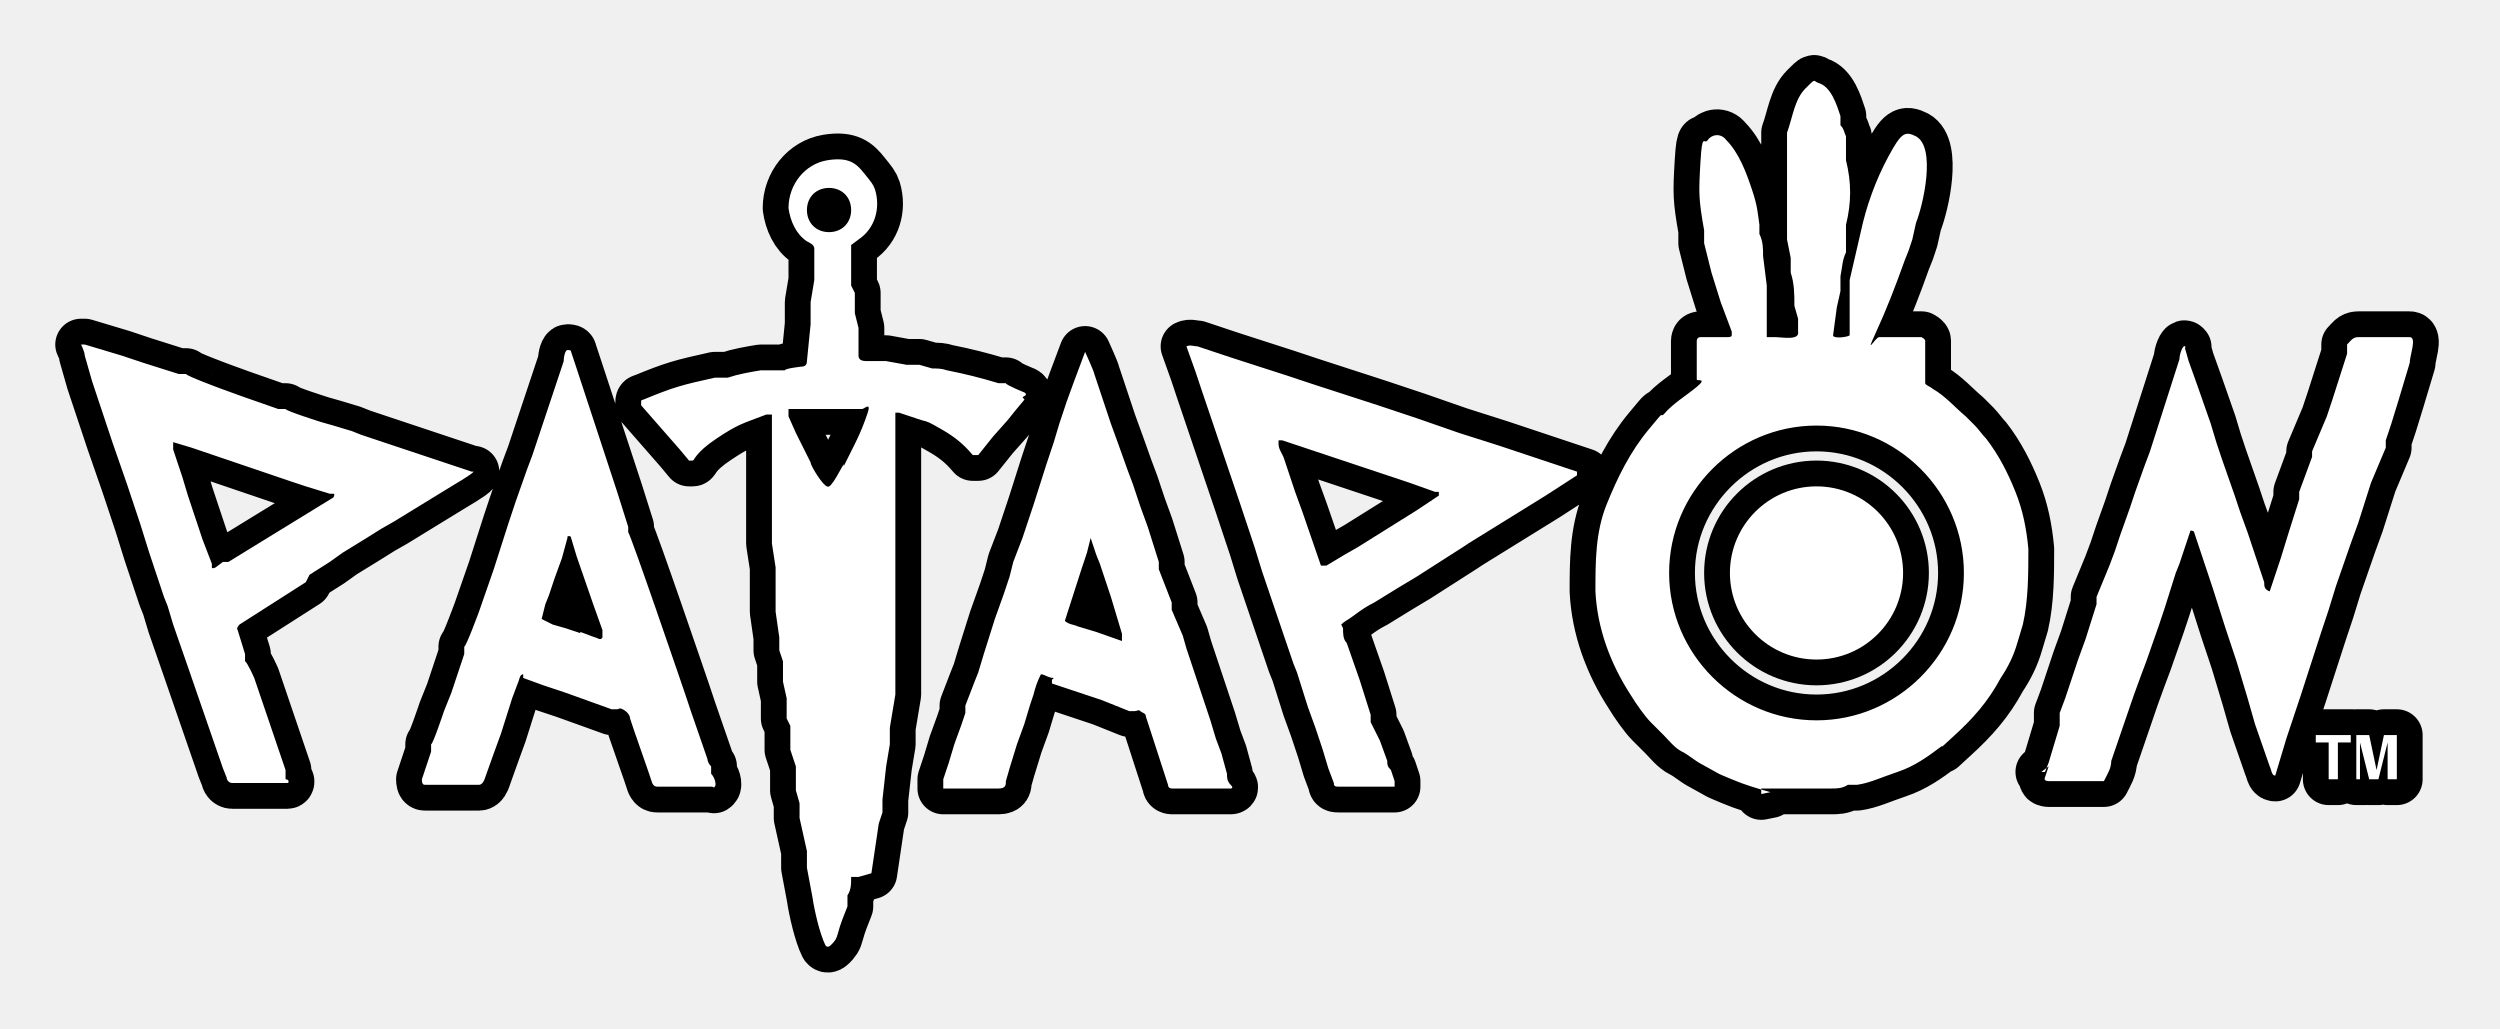
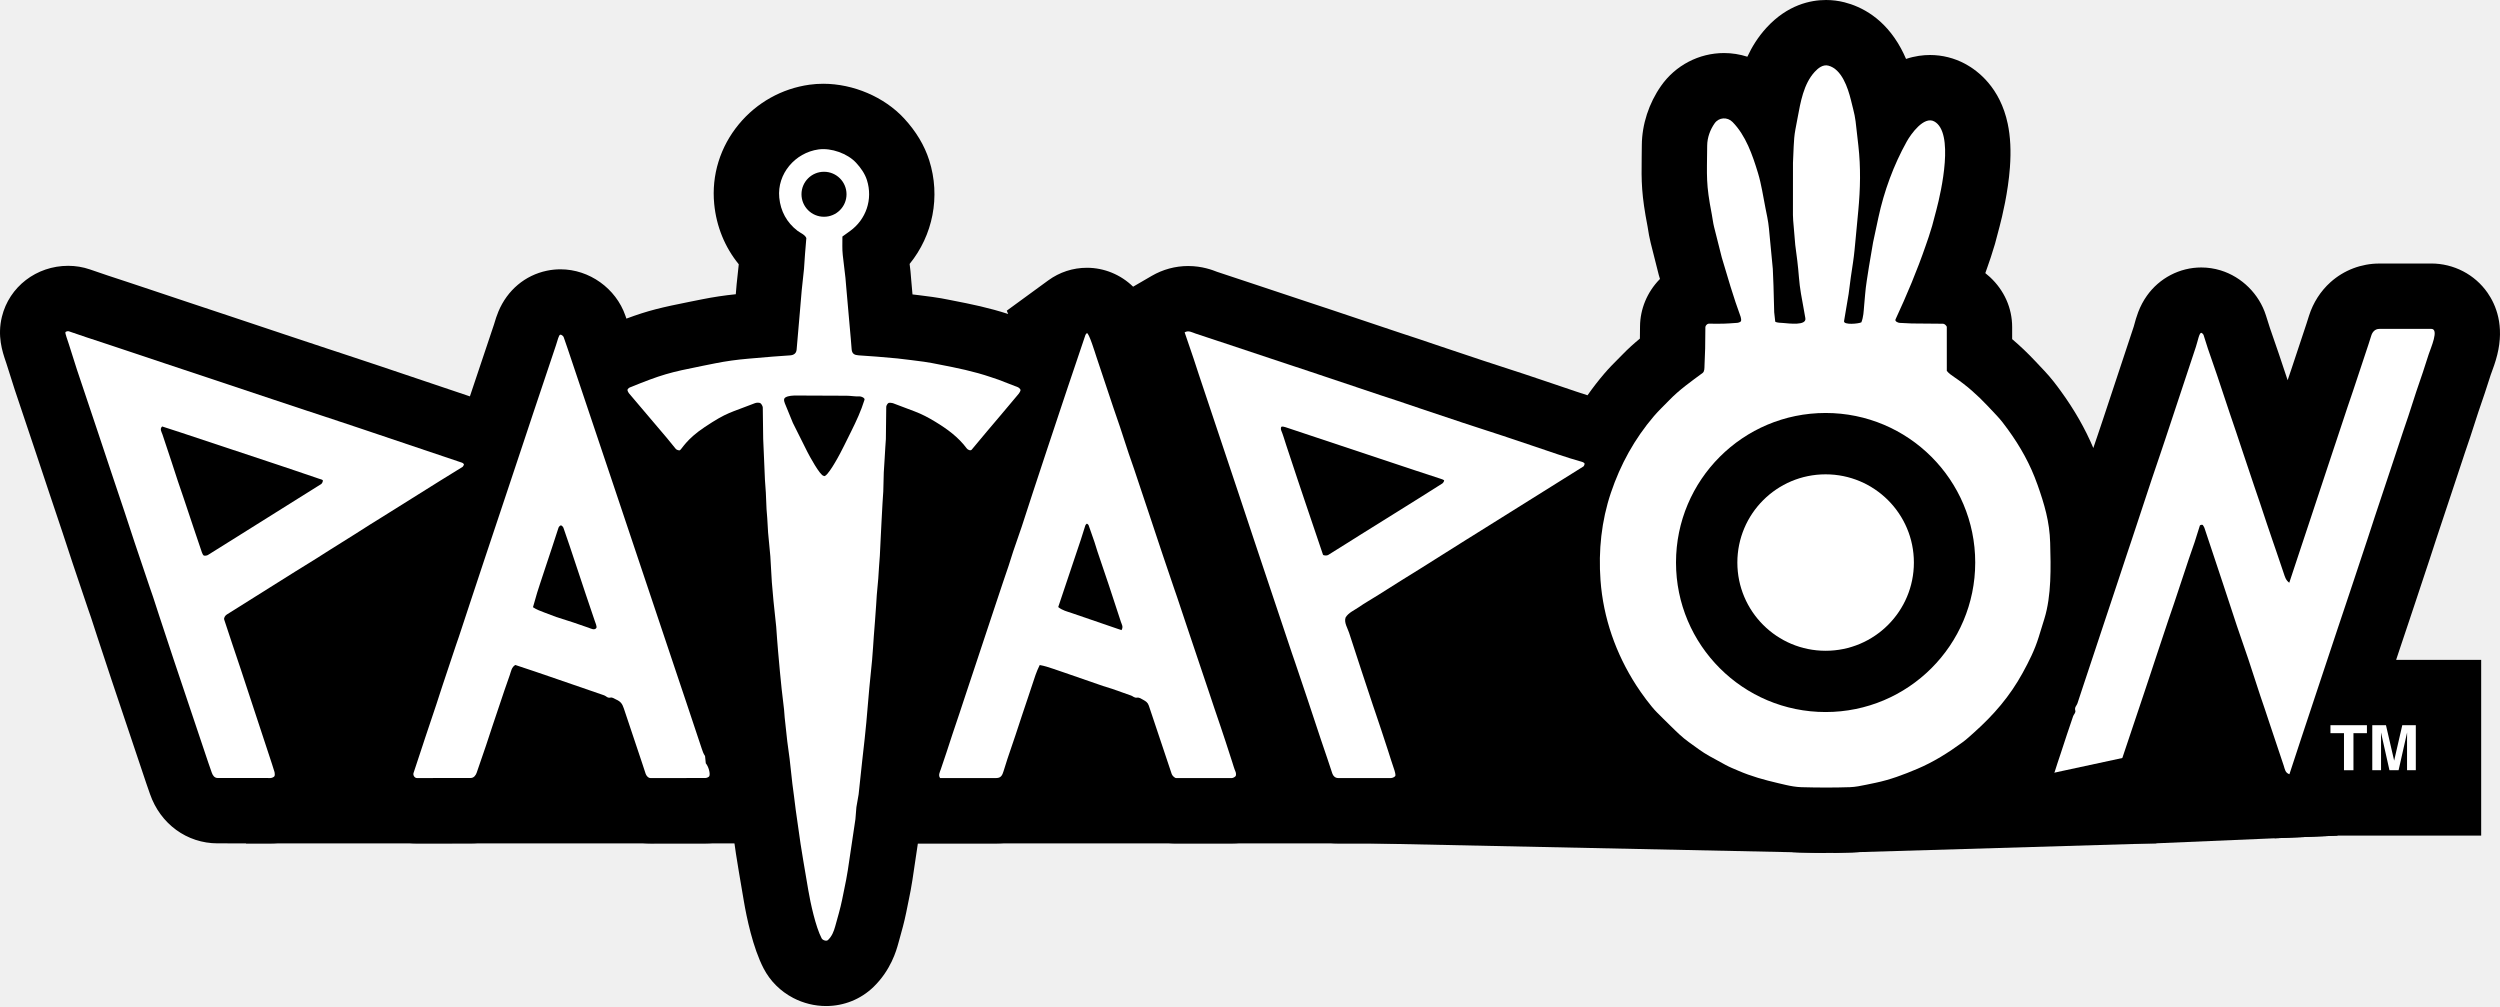
- <svg xmlns="http://www.w3.org/2000/svg" id="Layer_1" version="1.1" viewBox="0 0 135.7 55.8">
+ <svg xmlns="http://www.w3.org/2000/svg" id="Layer_1" data-name="Layer 1" viewBox="0 0 4590.09 1847.12">
  <defs>
    <style>
-       .st0 {
+       .cls-1 {
+         fill: none;
+       }
+ 
+       .cls-2 {
+         fill: #146d84;
+       }
+ 
+       .cls-3 {
+         fill: #116882;
+       }
+ 
+       .cls-4 {
+         fill: #0c5e7e;
+       }
+ 
+       .cls-5 {
+         fill: #1a7789;
+       }
+ 
+       .cls-6 {
        fill: #fff;
-         stroke: #000;
-         stroke-linecap: round;
-         stroke-linejoin: round;
-         stroke-width: 2.8px;
-         paint-order: stroke fill;
+       }
+ 
+       .cls-7 {
+         fill: #0f6380;
+       }
+ 
+       .cls-8 {
+         clip-path: url(#clippath);
+       }
+ 
+       .cls-9 {
+         fill: #177287;
      }
    </style>
+     <clipPath id="clippath">
+       <rect class="cls-1" x="-838.98" y="-1171.7" width="1366" height="604.73" />
+     </clipPath>
  </defs>
-   <path class="st0" d="M96.1,43c-.7-.2-1.4-.4-2.1-.7s-.5-.2-.7-.3l-.9-.5c-.4-.2-.7-.5-1.1-.7s-.7-.6-1-.9l-.4-.4-.3-.3c-.3-.3-.8-1-1.1-1.5-1.1-1.7-1.8-3.6-1.9-5.6,0-1.6,0-3.2.6-4.7s1.3-2.9,2.3-4.1.5-.6.8-.8c.5-.6,1.2-1,1.8-1.5s0-.3,0-.4v-2.1s0-.2.2-.2h1.5s.2,0,.2-.1v-.2l-.3-.8-.3-.8-.5-1.6-.4-1.6c0-.2,0-.4,0-.7-.3-1.7-.3-2-.2-3.7s.2-.9.4-1.2.7-.4,1,0c.7.7,1.1,1.8,1.4,2.7s.3,1.2.4,1.9v.5c.2.4.2.8.2,1.2l.2,1.6v2.8h.5c.3,0,1.3.2,1.2-.3v-.7c0,0-.2-.7-.2-.7,0-.6,0-1.2-.2-1.8v-.8c0,0-.2-1-.2-1v-5.8c.3-.8.4-1.8,1-2.4s.4-.4.7-.3c.7.2,1,1.2,1.2,1.8v.5c.2.2.2.4.3.6v1.3c.3,1.2.3,2.3,0,3.5v1.5c-.2.4-.2.8-.3,1.3v.8c0,0-.2.9-.2.9l-.2,1.5c0,.2.8.1.9,0,0-.3,0-.6,0-.9v-.6c0-.2,0-.5,0-.7v-.8c0,0,.3-1.3.3-1.3l.3-1.3c.3-1.4.8-2.8,1.5-4.1s.9-1.4,1.5-1.1c1.1.6.4,3.7,0,4.7l-.2.9-.2.6-.2.5c-.5,1.4-1,2.7-1.6,4s0,.2.2.2h2.3s.2.1.2.2v2.3c0,.1.3.2.4.3.7.4,1.2,1,1.8,1.5l.5.5c.2.2.4.5.6.7.7.9,1.2,1.9,1.6,2.9s.6,2,.7,3.1c0,1.3,0,2.8-.3,4.1l-.3,1c-.2.7-.5,1.3-.9,1.9-.7,1.3-1.5,2.2-2.6,3.2s-.4.4-.6.5c-.8.6-1.5,1.1-2.4,1.4s-1.5.6-2.2.7h-.5c-.3.2-.6.2-.9.2h-2.6c-.9,0-.6,0-.8,0h-.4v.3ZM106.6,31.1c0-4.4-3.6-8-8-8s-8,3.6-8,8,3.6,8,8,8,8-3.6,8-8M46.2,47.6c0,.4,0,.7-.2,1v.6c-.2.5-.4,1-.5,1.4s-.2.5-.4.7-.3,0-.3,0c-.3-.6-.6-1.9-.7-2.6l-.3-1.6v-.9c0,0-.4-1.8-.4-1.8v-.8l-.2-.7v-1.3c0,0-.3-.9-.3-.9v-1.3c0,0-.2-.4-.2-.4v-1.1c0,0-.2-.9-.2-.9v-1.1l-.2-.6v-.7l-.2-1.4v-1.7c0,0,0-.7,0-.7l-.2-1.3v-6.8s0-.2,0-.2h-.3c-1.3.5-1.5.5-2.7,1.3s-1.2,1.2-1.3,1.2h-.2l-.5-.6-1.4-1.6-.7-.8v-.2q0-.1.1-.1c1.7-.7,2.1-.8,3.9-1.2h.7c.6-.2,1.2-.3,1.8-.4h1.3c0-.1.9-.2.9-.2.2,0,.3-.1.3-.3l.2-2v-1.2c0,0,.2-1.2.2-1.2v-1.7c0-.2-.2-.3-.4-.4-.6-.4-.9-1.1-1-1.8,0-1.3.9-2.4,2.1-2.6s1.6.2,2,.7.5.6.6.9c.3,1,0,2.1-.9,2.7l-.4.3v2.2c0,0,.2.4.2.4v1.1l.2.8v1.5c0,.3.3.3.5.3h1l1.1.2h.7l.7.2c.3,0,.5,0,.8.1,1,.2,1.8.4,2.8.7h.4c0,.1,1,.5,1,.5,0,0,.2.1,0,.2s0,.1,0,.2l-.5.6-.4.5-.8.9-.8,1h-.3c-.5-.6-1-1-1.7-1.4s-.7-.4-1.1-.5l-1.2-.4h-.2s0,.1,0,.2v10c0,0,0,2.3,0,2.3v.6c0,0,0,2.2,0,2.2,0,0-.3,1.8-.3,1.8v.9l-.2,1.2-.2,1.8v.7c0,0-.2.6-.2.6l-.4,2.7-.7.2ZM46.2,11.4c0-.7-.5-1.2-1.2-1.2s-1.2.5-1.2,1.2.5,1.2,1.2,1.2,1.2-.5,1.2-1.2M45.8,25.3l.2-.4.4-.8c.3-.6.5-1.1.7-1.7s-.2-.2-.3-.2h-4c0,0,0,.3,0,.4l.4.9.8,1.6c0,.2.7,1.3.9,1.3.2.2.8-1.1.9-1.2h0ZM111,41.9l.2-.5.3-1,.3-1s0-.2,0-.3c0-.2,0-.3,0-.4l.3-.8.7-2.1.4-1.1.6-1.9v-.4c0,0,.7-1.7.7-1.7l.3-.8.3-.9.5-1.4.3-.9.5-1.4.3-.8,1.6-5c0-.3.2-.8.3-.7s0,0,0,.1l.2.7.5,1.4.7,2,.3,1,.3.9.7,2,.3.9.4,1.1.3.9.2.6.4,1.2c0,.2,0,.4.3.5l.6-1.8.4-1.3.6-1.9v-.4c0,0,.7-1.9.7-1.9v-.3c0,0,.8-1.9.8-1.9l.3-.9.8-2.5v-.5c.2-.2.3-.4.6-.4h2.8c.4,0,0,1,0,1.4l-.3,1-.3,1-.4,1.3-.3.9v.4c0,0-.8,1.9-.8,1.9l-.7,2.2-.4,1.1-.8,2.3-.4,1.3-.4,1.2-1.1,3.4-.8,2.4-.6,2c-.2,0-.2-.3-.3-.5l-.8-2.3-.2-.7-.2-.7-.6-2-.6-1.8-.7-2.2-.4-1.2-.4-1.2-.2-.6h0c0-.1-.2-.1-.2-.1l-.3.9-.3.9-.2.5-.6,1.9-.3.9-.7,2-.3.8-.4,1.1-1.2,3.5c0,.4-.2.7-.4,1.1h-3s-.3,0-.2-.2l.2-.6-.4.3ZM16.6,31.6l-3.6,2.3s-.2.2-.1.3l.4,1.3v.4c.1,0,.5.9.5.9l1.7,5v.5c.2,0,.2.2.1.2h-3c-.2,0-.3-.2-.3-.3l-.2-.5-1.9-5.5-.8-2.3-.3-1-.2-.5-.8-2.4-.5-1.6-.7-2.1-.8-2.3-1.1-3.3-.4-1.4c0-.2-.2-.6-.2-.6h.2l1,.3,1,.3,1.2.4,1.9.6h.4c0,.1,1.9.8,1.9.8l1.1.4,2,.7h.4c0,.1,1.9.7,1.9.7l.7.2,1,.3.5.2.6.2,5.4,1.8h.1c0,.1-1.2.8-1.2.8l-3.1,1.9-.7.4-.8.5-1.3.8-.7.5-1.1.7-.2.4ZM12.4,30.5l1.3-.8,4.4-2.7s.1-.2,0-.2h-.2l-1.3-.4-.9-.3-5.3-1.8-1-.3c0,.1,0,.3,0,.4l.5,1.5.3,1,.3.9.5,1.5.5,1.3v.2c0,.1.2,0,.2,0l.4-.3h.3ZM72.9,34.1c0,.3,0,.6.2.8l.7,2,.6,1.9v.4c0,0,.5,1,.5,1l.4,1.1c0,.2,0,.3.2.5l.2.6v.3c0,0-.2,0-.2,0h-2.8c-.2,0-.3,0-.3-.2l-.3-.8-.3-1-.4-1.2-.4-1.1-.6-1.9-.2-.5-1.7-5-.4-1.3-.8-2.4-2.1-6.2-.3-.9-.5-1.4c.2-.1.4,0,.6,0l.6.2,1.2.4,3.1,1,1.2.4,3.7,1.2.9.3,1.2.4,2.3.8,2.2.7,1.5.5,2.7.9c.9.3,0,0,0,0s0,.1,0,.2l-1.7,1.1-4.2,2.6-.3.2-2.5,1.6-1,.6-1.3.8c-.4.2-.7.4-1.1.7s-.5.3-.7.5h0ZM73,30.1l.7-.4,3.2-2,1.2-.8s0-.2,0-.2h-.2l-1.4-.5-6.9-2.3h-.2v.2c0,.3.2.5.3.8l.6,1.8.4,1.1,1,2.9h.3l1-.6ZM28.4,36.6c-.2,0-.2.3-.3.5l-.3.8-.6,1.9-.4,1.1-.5,1.4c0,0-.1.3-.3.3h-2.9c-.1,0-.2,0-.2-.3l.5-1.5v-.4c.1,0,.7-1.8.7-1.8l.2-.5.2-.5.7-2.1v-.4c.1,0,.8-1.9.8-1.9l.8-2.3.8-2.5.4-1.2.6-1.7.3-.8.5-1.5,1.2-3.6c0-.3.1-.6.2-.6s.2,0,.2.1l.2.6,2.3,7,.6,1.9v.3c.1,0,3.1,8.8,3.1,8.8l.3.9.9,2.6c0,0,0,.2.2.4v.4c.2.2.3.6.2.7s0,0-.2,0h-2.9c-.1,0-.2,0-.3-.2l-.2-.6-.8-2.3-.2-.6c0-.2-.2-.4-.4-.5s-.2,0-.3,0q-.2,0-.3,0l-2.5-.9-1.2-.4-1.1-.4ZM31.5,34.3l.8.3c.1,0,.3.2.4,0v-.4l-.5-1.4-.9-2.6-.3-1s0-.1-.1-.1-.1,0-.1.1l-.3,1.1-.4,1.1-.3.9-.2.5-.2.8.6.3.7.2.9.3h-.1ZM57.2,36.8c-.3,0-.5-.2-.7-.2-.2.4-.3.7-.4,1.1l-.2.6-.3,1-.4,1.1-.4,1.3-.2.7c0,.2,0,.4-.4.4h-3c0,0,0-.3,0-.5l.3-.9.3-1,.4-1.1.2-.6v-.4c0,0,.5-1.3.5-1.3l.2-.5.3-1,.6-1.9.5-1.4.3-.9.2-.8.5-1.3.6-1.8.7-2.2.4-1.2.3-1,.4-1.2.4-1.1.6-1.6c0,0,.5,1.1.5,1.2l.9,2.7.4,1.1.5,1.4.3.8.4,1.2.4,1.1.6,1.9v.4c0,0,.7,1.8.7,1.8v.4c0,0,.6,1.4.6,1.4l.2.7,1,3,.3.9.3,1,.3.8.3,1.1c0,.2,0,.4.2.6s0,.2,0,.2c0,0,0,0-.2,0h-3s-.2,0-.2-.2l-1.2-3.7c0-.2-.2-.2-.3-.3s-.2,0-.3,0-.2,0-.3,0l-1-.4-.5-.2-2.1-.7-.6-.2v-.2ZM60.9,34.8c0-.2,0-.3,0-.4l-.6-2-.6-1.8-.2-.5-.3-.9h0c0,0,0,0,0,0l-.2.8-.3.9-.9,2.8c.2.2.5.2.7.3l1,.3,1.7.6h-.2Z" />
-   <circle class="st0" cx="98.6" cy="31.1" r="4.7" />
-   <path class="st0" d="M127.6,39.9v.4h-.7v2h-.5v-2h-.7v-.4h2-.1ZM128.4,42.3h-.5v-2.4h.7l.4,1.9.4-1.9h.7v2.4h-.5v-2l-.5,2h-.5l-.5-2v2h.3Z" />
+   <polygon points="2514.01 1548.5 3353 1566.01 2885.54 934.68 2401.98 1016.18 734.43 961.52 378.88 1146.24 451.76 1548.48 2514.01 1548.5" />
+   <path d="M4567.24,537.58c-23.4-33.68-62.06-53.78-103.49-53.78l-95.16.06c-33.25.02-65.12,12.2-89.73,34.29-18.19,16.34-31.82,37.6-39.42,61.49l-4.74,14.91-28.21,84.95-6.31,18.55-15.86-47.55-16.66-48.31-7.44-23.41c-12.35-38.87-44.17-70.43-82.97-82.34-11.58-3.56-23.59-5.36-35.69-5.36-39.43,0-76.73,19.41-99.79,51.92-6.46,9.11-11.67,18.93-15.93,30.02-3.32,8.67-5.51,16.75-7.11,22.65-.33,1.21-.81,2.99-1.05,3.8l-56.29,169.83-8.71,25.95-9.26,27.31c-15.1-35.76-34.74-70.13-59.59-104.35-8.37-11.52-17.59-23.89-30.17-37.25l-16.81-17.86c-13.93-14.79-28-28.21-42.46-40.46v-22.23c-.02-34.79-14.52-67.38-40.83-91.76-2.73-2.53-5.55-4.93-8.45-7.2,1.41-3.97,2.79-7.93,4.16-11.89l5.89-17.11,7.65-24.5,8.62-32.57c4.55-17.2,15.49-62.15,18.86-107.95,2.24-30.45.92-56.71-4.04-80.28-14.01-66.55-54.95-97.42-78.1-109.9-19.75-10.64-42.03-16.26-64.44-16.26-12.5,0-27.65,1.71-44.15,7.2-2.88-6.74-5.98-13.18-9.32-19.34-30.27-55.83-73.15-76.84-103.79-84.63-11.03-2.8-22.38-4.22-33.74-4.22-28.58,0-70.75,8.82-109.34,50.86-15.45,16.83-26.73,35.13-35.14,53.26-13.8-4.41-28.27-6.73-42.86-6.73-45.93,0-89.13,22.53-115.56,60.25-22.5,32.1-35.06,70.74-35.37,108.78-.06,7.96-.16,15.01-.25,21.41-.64,46.79-.44,69.94,10.88,128.47.18.89.5,2.96.79,4.78.99,6.3,2.34,14.92,4.85,24.85l14.92,59.13,2.13,7.11c-.28.29-.57.58-.85.88-22.73,23.51-35.43,54.1-35.77,86.14l-.24,22.48c-10.83,8.91-21.83,18.77-32.66,30.01-2.36,2.45-5,5.09-7.8,7.88-7.45,7.44-15.9,15.88-24.95,26.48-10.89,12.75-21.14,25.99-30.76,39.7-13.92-4.43-28.4-9.36-43.41-14.47-7.12-2.43-14.22-4.84-21.24-7.2l-52.74-17.72-74.27-24.25-77.23-25.85-41.32-13.98-32.63-10.73-126.48-42.41-42.84-14.21-106.09-35.3-61.8-20.5c-8.57-3.38-27.65-10.7-53.23-10.7-23.34,0-46.39,6.23-66.68,18.02l-34.32,19.94c-22.65-22.05-52.98-34.74-84.74-34.74-25.72,0-50.31,8.01-71.09,23.18l-76.13,55.58,2.52,6.11c-35.08-11.41-66.6-17.91-103.61-25.1-1.71-.33-3.4-.66-5.09-1-8.82-1.75-18.82-3.73-30.44-5.24l-24.29-3.15-12.21-1.45-2.27-25.77-1.39-16.51-1.61-13.69c42.62-52.41,57.17-123.61,35.95-190.35-8.68-27.32-24.24-53.22-46.23-76.98-36.24-39.16-93.08-63.48-148.36-63.48-8.48,0-16.95.58-25.15,1.72-50.75,7.05-96.78,32.76-129.61,72.39-34.41,41.54-50.53,93.6-45.39,146.61,4.02,41.48,19.69,79.54,45.09,110.73l-3.91,36.55-1.56,18.43c-21.15,2.17-41.35,5.21-61.43,9.22l-22.65,4.53c-52.49,10.49-76.75,16.13-116.74,31.01l-1.86-5.36c-17.33-50.15-66.33-85.17-119.16-85.17-8.37,0-16.76.87-25,2.59-40.09,8.41-72.5,35.65-88.9,74.72-3.36,7.98-5.49,15.07-7.05,20.25-.43,1.43-.91,3.05-1.18,3.85l-41.8,124.7-2.4,7.19-162.74-54.84-19.46-6.47-18.8-6.26-35.64-11.84-23.99-7.88-63.58-21.13-12.79-4.24-67.43-22.55-38.87-12.98-64.66-21.49-13.08-4.36-66.05-22.09-42.41-14.12-35.56-11.71-32.8-11.19c-12.76-4.35-26.13-6.55-39.74-6.55-58.21,0-108.24,38.46-121.67,93.52-8.69,35.61.81,63.72,7.1,82.32.49,1.43.97,2.83,1.35,4.03l15.03,47.32,37.7,112.45,26.32,79.01,24.06,71.75,18.34,55.72,28.33,84.02,5.44,15.68,11.27,34.63,26.41,79.92,63.83,190.1,6.69,19.27c19.11,55.02,67.84,90.6,124.15,90.65l97.15.07c18.54,0,37.46-4.23,54.71-12.25,23.06-10.72,42.05-27.51,54.92-48.58,27.93-45.72,16.43-92.68,12.23-106l-5.13-16.31-56.89-172.63-2.97-8.84,51.14-32.1,39.58-24.51,25.69-16.33,45.2-28.32,27.42-17.47,9.93-6.17-2.43,7.32-21.24,64.36-5.07,14.63-24.64,73.81-6,18.34-5.84,17.99-20.66,61.61-4.16,12.71-17.14,51.8c-12.74,38.52-6.07,81.29,17.86,114.41,23.77,32.91,62.01,52.55,102.29,52.55l98.8-.12c35.21-.04,68.22-14.01,92.95-39.35,13.95-14.3,24.84-32.08,31.48-51.42l17.17-50,11.76-35.62,28.33,9.77,18.79,56.11,6.71,20.37c6.71,20.35,18.44,39.02,33.91,53.98,24.23,23.42,55.88,36.33,89.13,36.33h.14l100.73-.11c17.39-.02,35.17-3.81,51.59-10.96l4.25,29.8,5.21,32.26,9.25,54.53c5.07,29.91,16.53,85.76,36.33,123.92,12.04,23.2,30.84,41.95,54.36,54.24,18.62,9.72,39.47,14.86,60.3,14.86,32.95,0,63.97-12.52,87.34-35.26,31.82-30.96,41.81-67.07,45.09-78.93.82-2.97,1.65-5.93,2.48-8.87,4.05-14.43,8.65-30.79,12.31-48.85l3.98-19.66.91-4.45c2.11-10.35,4.51-22.07,6.54-35.71l9.95-66.87,144.12-.03c39.42,0,76.29-17.05,101.14-46.77,15.55-18.59,22.59-37.36,26.53-49.86l6.71-21.27,14.45-42.58,5.27-15.97,4.27,1.48,16.68,5.21,6.97,2.47,26.14,78.12c8.68,25.93,24.19,44.05,35.67,54.69,24.04,22.28,54.71,34.56,86.34,34.56h.12l102.46-.08c36.72-.04,72.68-16.98,96.68-44.41,24.4,27.67,59.75,44.42,98.07,44.42h97.38c26.16,0,47.4-8.29,60.62-15.25,37.39-19.68,62.27-55.86,66.54-96.78,2.51-24.03-2.45-45.58-7.05-59.43l-6.47-19.48c-.81-2.42-1.54-4.77-2.39-7.49-.86-2.75-1.84-5.87-2.97-9.31l-12.27-37.42-11.26-33.51-4.37-12.77-20.89-63.06-3.29-10.1,27.3-17.23,32.63-20.24,84.98-53.49,11.56-7.17,50.85-31.81c.26,6.73.63,13.49,1.13,20.27,6.36,87.22,35.55,173.35,84.39,249.07,4.73,7.33,29.56,45.13,54.33,69.85l11.33,11.31,15.46,15.2c12.17,11.97,27.33,26.87,46.97,40.84,2.52,1.8,5,3.61,7.48,5.41,11.12,8.1,24.96,18.18,42.06,27.56l29.46,16.15c11.2,6.14,21.34,10.42,28.74,13.54,1.56.67,3.15,1.33,4.76,2.03,33.89,14.73,66.24,23.2,93.42,29.55l14.15,3.3c18.6,4.35,36.27,6.79,52.5,7.24,17.24.49,33.29.73,49.05.73,3.93,0,7.82-.01,11.68-.05,12.12-.09,23.94-.33,35.87-.72,3.81-.12,7.54-.36,11.17-.67h.06c15.69-1.37,29.44-4.23,39.15-6.25l17.14-3.57c38.25-7.96,71.39-20.88,98.76-32.48,30.97-13.11,60.94-29.96,93.25-52.49,3.68,8.91,8.44,17.44,14.23,25.37,24.04,32.94,64.03,53.41,104.37,53.41l180.34-.21,32.53-68.34c8.31-17.46,13.11-32.26,16.96-44.15.74-2.3,1.49-4.63,2.29-7.01l31.72-94.64,2.1,6.16,8.1,24.42,25.97,77.62c1.9,6.63,6.22,21.37,16.3,37.54,16.36,26.23,41.66,45.99,71.24,55.64l10.73,3.5,115.77-4.92h262.8v-322.68h-156.14l6.72-20.22,14.11-42.1,14.72-44.11,26.3-79.25,12.89-39.47,25.35-76.19,21.49-64.78,4.54-13.75,10.1-29.78,14.63-45.07,11.99-35.18,10.89-33.62c.31-.88.69-1.87,1.09-2.95,2.96-7.96,7.44-19.98,10.8-33.48,13.4-53.77-2.26-91.65-17.77-113.96Z" />
+   <g>
+     <path class="cls-6" d="M3740.81,889.7c-12.98-36.88-31.22-69.5-54.08-100.99-6.6-9.09-12.72-17.3-20.44-25.5l-16.81-17.86c-18.78-19.95-38.7-37.66-61.55-53.07-4.75-3.2-10.37-7.1-13.51-11.36l-.03-80.48c0-2.04-4.13-6.01-6.67-6.04l-57.78-.51-22.26-1.07c-2.47-.12-9.16-2.71-7.43-6.43,20.82-44.86,39.57-89.45,55.57-135.91l5.33-15.47,6.35-20.32,7.94-30c8.94-33.81,32.98-141.77-4.2-161.8-18.85-10.16-42.59,22.98-50.41,37-24.07,43.18-41.71,91.32-52.07,139.7l-9.71,45.36-7.54,44.4-4.04,25.88c-1.33,8.5-2.28,16.71-3.02,25.18l-1.87,21.3c-.9,10.29-1.1,19.89-5.01,30.05-4.72,2.69-33.1,5.36-31.82-2.2l8.38-49.69,4.02-30.79,4.15-27.79c2.17-14.48,3.35-28.56,4.73-43.15l4.85-51.28c3.78-39.92,4.67-79.67.14-119.44l-5.07-44.53c-.84-7.39-2.53-14.84-4.31-22.01l-4.38-17.67c-5.4-21.79-16.82-56.46-41.37-62.71-9.84-2.5-18.57,4.37-25.1,11.49-20.49,22.32-26.02,56.2-31.21,83.67l-4.13,21.86c-1.99,10.51-2.75,20.96-3.2,31.42l-1.28,29.89-.07,95.93c0,6.63.77,13.72,1.33,20.4l2.92,34.56,3.75,29.02c2.63,20.32,3.13,40.32,6.78,60.63l4.05,22.53,3.97,22.29c2.53,14.24-30.43,9.61-40.55,8.82-4.51-.35-11.48-.2-14.75-2.41l-1.89-17.2-1.33-49.04-1.25-30.77-5.16-53.83c-1.32-13.76-2.16-26.99-4.89-40.58l-3.44-17.18c-4.37-21.78-7.29-43.19-13.77-64.51-10.08-33.13-22.36-68.77-46.66-93.47-9.47-9.63-25.02-8.81-32.91,2.44-8.17,11.65-13.53,26.13-13.65,40.91-.48,58.19-2.56,69.18,8.45,126.09,1.5,7.73,2.28,15.58,4.17,23.07l14.26,56.53,15.99,53.22,9.15,28.52,9.46,27c.7,1.99,1.29,6.08.57,7.8-.72,1.72-4.85,3.03-6.89,3.17l-14.61,1.01c-12.82.89-24.51.5-37.88.52-2.52,0-5.95,3.59-5.98,6.15l-.42,39.42-1.19,31.47c-.17,4.42.19,10.71-3.44,13.4-21.65,16.03-42.89,30.94-61.43,50.18-9.55,9.91-19,18.6-27.91,29.03-35.64,41.72-61.57,88.81-79.04,140.68-17.45,51.8-23.1,106.18-19.11,160.84,5.06,69.28,28.23,134.89,65.56,192.76,9.56,14.82,26.38,38.1,38.25,49.96l11.01,10.99,14.26,14.02c10.71,10.53,21.07,20.81,33.25,29.48,12.58,8.94,24.24,18.16,37.69,25.54l29.46,16.15c7.71,4.22,15.44,7.18,23.62,10.73,23.5,10.21,47.8,16.89,72.9,22.75l14.16,3.31c8.68,2.03,19.2,3.88,28.59,4.14,30.09.85,59.2.96,89.29-.03,9.82-.32,20.5-2.52,29.85-4.47l17.14-3.57c26.54-5.53,51.36-14.88,76.42-25.49,30.08-12.74,56.87-29.59,83.12-48.8,7.64-5.59,14.29-11.8,21.3-18.07,36.29-32.49,65.48-66.23,89.06-109.16,11.85-21.57,22.38-42.55,29.62-66.01l10.42-33.73c13.13-42.51,11.86-94.44,10.62-139.33-1.08-39.07-10.58-70.68-23.35-106.97ZM3351.89,1307.32c-151.7,0-274.69-122.92-274.69-274.54s122.98-274.54,274.69-274.54,274.69,122.92,274.69,274.54-122.98,274.54-274.69,274.54Z" />
+     <path class="cls-6" d="M1775.03,823.38c1.94,2.61,6.99,4.7,9.06,2.21l27.37-32.77,25.89-30.56,14.47-17.21,18.62-22.17c1.37-1.63,3.2-4.87,3.31-6.66.11-1.78-3.31-4.71-5.14-5.41l-34.92-13.51-14.05-4.77c-32.02-10.88-62.17-16.93-95.11-23.32-9.53-1.85-18.59-3.8-28.12-5.04l-23.65-3.07-25.3-3.01-37.44-3.29-33.55-2.37c-7.44-.52-12.15-2.61-12.83-11.18l-1.5-18.72-2.93-32.99-2.37-26.92-3.3-37.5-1.25-14.79-4.93-41.95c-1.3-11.08-.55-22.4-.68-34.08l14.06-10.13c29.31-21.12,42.24-58.05,30.95-93.58-3.76-11.84-11.27-22.46-19.94-31.83-15.53-16.79-45.49-27.67-68.91-24.41-42.91,5.97-76.33,44.76-72.08,88.56,2.39,24.63,13.66,45.68,33.57,60.9,4.76,3.64,13.9,7.13,16.13,13.37l-2.45,29.79-1.82,26.69-4.23,39.57-3.44,40.5-5.89,68.18c-.61,7.04-5.43,10.09-11.89,10.55l-31.84,2.27-45.15,3.85c-20.66,1.76-40.74,4.52-60.72,8.51l-22.65,4.53c-61.99,12.39-75.09,15.89-134.18,39.84-1.49.6-4.31,3.2-4.2,4.71s1.62,4.53,2.7,5.81l22.32,26.31,47.68,56.2,16.12,19.78c1.29,1.58,6.11,3.35,7.61,2.32,3.97-2.72,11.86-20.1,45.18-42.29,42.33-28.2,46.88-26.05,92.63-44.11,2.86-1.13,7.99-1.19,10,.16,1.76,1.19,4.22,5.54,4.25,7.74l.75,57.64,1.69,39.26,1.53,36.08,1.64,23.41,1.3,30.51,1.27,16,1.56,26.68,4.14,43.75,1.46,25.23,1.32,22.48,3,34.28,4.98,47.14,1.69,23.47,1.77,21.75,3.42,37.92,3.14,31.47,4.41,37.68,1.14,14.5,4.74,43.7,4.32,32.1,5.05,45.77,2.95,22.4,3.32,26.45,8.77,61.5,4.96,30.69,9.17,54.08c4.13,24.39,13.54,67.52,24.53,88.69,1.95,3.75,8.96,5.89,11.81,3.11,7.2-7.01,10.53-15.58,13.12-24.92,4.59-16.61,9.41-32.66,12.84-49.55l3.99-19.66c2.24-11.07,4.55-21.84,6.36-33.99l13.96-93.75,1.78-21.95,4.1-23.63,6.56-61.32,4.57-40.79,3.01-29.89,5.5-63.35,5.11-51.47c.75-7.55,1.23-15.58,1.76-23.27l1.41-20.7,2.08-26.55,2.14-29.91,1.21-18.93,2.69-29.69,1.42-21.96,1.51-20.38,1.68-34.63,1.41-28.27,1.77-33,1.44-22.04.9-34.57,1.58-25.15,1.19-20.44,1.08-15.88.69-59.41c.02-2.02,2.6-6.52,4.54-7.05,1.66-.46,5.86-.16,7.59.49l40.03,15.13c13.45,5.08,25.3,11.36,37.6,18.83,22.18,13.45,42.45,28.19,58.11,49.21ZM1471.56,356.68c0-22.82,18.51-41.31,41.34-41.31s41.34,18.5,41.34,41.31-18.51,41.31-41.34,41.31-41.34-18.5-41.34-41.31ZM1587.27,733.96c-6.4,20.58-15.02,39.06-24.5,58.17l-13.07,26.33-7.24,14.14c-2.17,4.24-25.11,47.01-30.27,41-6.5-.2-26.67-37.62-29.76-43.78l-26.66-53.31-13.26-32.39c-1.48-3.61-5.43-11.35-.63-14.32,5.59-3.46,14.4-3.63,21.47-3.6l91.19.38c7.66.03,15.94,1.72,23.51,1.19,3-.21,10.24,2.81,9.2,6.17Z" />
+     <path class="cls-6" d="M4463.83,603.8l-95.16.06c-7.97,0-12.76,5.5-14.87,12.14l-4.97,15.64-28.59,86.09-9.97,29.34-21.82,65.77-3.96,11.81-21.09,63.64-4.35,13.12-21.56,65.07-14.42,43.4-19.9,60.08c-6.61-4.95-8.04-11.21-10.29-17.83l-13.84-40.81-6.58-19.09-10.69-31.52-12.54-37.69-10.77-31.64-22.42-66.87-10.17-30.56-11.93-35.12-23.27-69.78-16.94-49.11-7.88-24.81c-.44-1.39-2.66-3.61-3.87-3.98-3.99-1.23-6.7,14.95-10.24,25.62l-56.52,170.53-8.83,26.28-15.83,46.72-10.56,31.97-15.58,47.17-10.55,31.88-8.67,25.9-18.78,56.77-4.32,13.01-22.11,66.48-12.45,37.54-24.28,73.11-9,27.34c-1.33,4.04-5.87,7.06-3.92,13.22,1.14,3.59-3.04,7.44-3.94,10.12l-11.44,33.81-11.72,35.69-5.37,16.03-7.13,22.27c-.74,2.3,5.41,5.95,7.95,5.94l104.51-.12c6.27-13.17,9.46-24.72,13.82-37.73l39.75-118.58,12.58-37.78,9.02-27.35,22.71-68.21,10.36-30.27,21.25-63.93,5.92-17.87,10.86-31.44,9.57-30.35c.38-1.22,4.73-1.96,5.4-.95.68,1.01,2.39,3.55,2.84,4.89l7.29,21.88,13.33,40.03,14.22,42.77,24.94,75.71,20.83,60.66,22.14,67.69,8.36,24.54,8.25,24.88,26.37,78.79c2.1,6.27,2.57,13.13,10.45,15.7l21.97-66.86,27.8-83.74,39.07-117.58,14.18-42.28,14.67-43.95,26.24-79.06,12.8-39.21,25.44-76.45,21.5-64.78,4.62-14.01,10.01-29.52,14.65-45.16,11.98-35.14,10.84-33.47c3.7-11.42,19.63-46.49,4.64-46.48Z" />
+     <path class="cls-6" d="M848.97,857.45c1.28-.79,2.67-3.49,2.84-4.58.13-.8-1.73-2.76-3.5-3.36l-186.61-62.88-19.06-6.34-18.8-6.26-35.54-11.8-23.86-7.84-63.65-21.16-12.92-4.28-67.57-22.59-38.87-12.98-64.48-21.43-13.29-4.43-66.05-22.08-42.27-14.08-35.77-11.78-33.42-11.39c-1.53-.52-5.78.61-6.08,1.84-.57,2.33,3.9,14.21,6.24,21.58l14.74,46.41,37.47,111.75,26.33,79.01,24.09,71.83,18.31,55.64,28.03,83.11,5.65,16.27,11.63,35.74,26.24,79.39,63.46,188.98,6.49,18.68c1.59,4.57,4.59,10.01,10.88,10.01l97.04.07c2.42,0,6.23-1.74,7.24-3.39.84-1.37.72-5.69.18-7.4l-4.9-15.55-56.64-171.88-10.91-32.5-5.02-14.92-14.94-45.12c-1.09-3.28,1.78-7.6,4.69-9.43l124.83-78.36,39.29-24.33,25.44-16.17,45.12-28.27,27.59-17.58,22.57-14.02,106.27-66.53,41.49-25.62ZM589.8,888.66l-149.46,93.66-43.55,27.25-15.26,9.55c-1.56.97-6.36,1.73-7.63.7-1.26-1.04-2.51-3.51-3.28-5.78l-15.53-45.98-17.67-52.84-10.73-31.44-11.63-35.63-16.79-50.49c-1.54-4.65-5.6-10.06-.52-14.66l33.82,10.99,180.46,59.98,29.4,9.89,44.58,15.17c2.15.73,5.11,1.4,6.3,2.38,1.43,1.17-.75,6.15-2.52,7.26Z" />
+     <path class="cls-6" d="M2905.81,848.38c-30.89-8.71-63.02-20.17-93.93-30.56l-52.26-17.55-74.22-24.24-77.8-26.03-41.06-13.89-32.48-10.68-126.81-42.52-42.48-14.09-106.18-35.33-41.53-13.78-22.06-7.32c-6.6-2.19-12.8-6.35-19.96-2.19l16.42,48.09,9.83,30,71.45,213.69,27.13,81.61,14.52,43.51,57.6,172.11,5.66,16.41,22.07,65.47,12.02,36.19,13.43,40.43,11.91,35.06,9.09,27.35c1.53,4.6,5.3,8.38,10.67,8.38h97.38c2.43,0,7.59-2.34,7.81-4.5.23-2.16-.72-6.53-1.58-9.12l-6.47-19.48c-2.11-6.34-3.6-11.46-5.5-17.26l-12.13-36.99-11.12-33.08-4.35-12.74-21.16-63.87-22.81-69.8c-2.68-8.21-9.69-19.09-6.31-27.99,5.14-8.72,16.05-13.25,23.5-18.42,12.19-8.47,24.36-15.22,36.77-23.06l43.2-27.27,33.05-20.49,84.61-53.26,11.87-7.37,144-90.08,59.65-37.31c.98-.61,2.38-4.16,2.08-5.27-.22-.83-2.11-2.38-3.55-2.79ZM2648.25,887.62l-42.56,26.86-109.08,68.09-23.8,14.97-34.42,21.53c-2,1.25-8.69,1.27-9.42-.86l-33.87-100.12-12.63-37.62-21-63.32c-3.05-9.19-5.44-18.08-9.23-27.2-.67-1.62-.77-5.85.72-6.49,1.49-.65,4.73.04,7.14.84l237.64,79.19,47.48,15.59c1.85.61,4.62,1.55,5.84,2.41,1.39.98-1.36,5.2-2.82,6.13Z" />
+     <path class="cls-6" d="M1294.45,1387.99c-2.91-4.24-4.15-7.79-5.82-12.8l-29.28-87.83-10.55-31.38-100.8-300.74-4-11.98-21.77-64.95-80.13-238.55-7.25-20.95c-.65-1.87-4.29-4.71-6.1-4.33-2.95.62-4.67,9.6-8,19.52l-41.8,124.7-17.4,52.35-8.97,26.93-19.93,59.83-13.74,41.2-29.1,87.14-25.83,77.93-21.47,65.04-5.13,14.82-24.42,73.17-5.79,17.69-5.91,18.23-20.85,62.18-3.95,12.06-17.2,51.99c-1.35,4.08,1.96,9.27,6.23,9.27l98.66-.11c6,0,9.5-5.18,11.07-9.76l16.94-49.31,12.11-36.69,22.05-65.59,9.69-27.77c2.46-7.06,3.23-14.29,10.13-18.39l36.6,12.22,40.22,13.79,86.29,29.74c3.86,1.33,6.03,5.53,11.87,4.1,3.18-.78,7.44,2.39,9.88,3.47,8.55,3.76,11.49,7.86,14.36,16.43l7.44,22.22,25.85,77.2,6.8,20.62c1.17,3.55,4.72,7.88,9.08,7.87l100.7-.11c2.18,0,6.26-1.71,7.07-3.41,2.13-4.51-1.24-17.47-6.45-23.64l-1.37-13.43ZM1095.09,1152.73c-3.36,5.3-10.22,1.24-14.16-.11l-29.06-10-30.41-9.75-22.41-8.45c-7.13-2.69-14.22-5.3-20.49-9.54l7.62-26.54,5.38-16.66,9.81-29.72,12.19-36.68,11.92-36.51c.49-1.5,3.08-4.41,4.59-4.14,1.51.27,3.84,2.75,4.41,4.41l11.84,34.51,29.4,88.35,16.24,47.97c1.23,3.62,4.09,9.76,3.11,12.86Z" />
+     <path class="cls-6" d="M2262.1,1398.11l-11.87-36.57-8.95-26.87-11.5-33.82-9.92-29.73-34.72-103.21-8.04-23.98-16.13-48.29-4.88-14.1-20.59-60.7-4.8-14.35-21.47-64.53-12.62-37.72-14.13-42.33-10.09-29.11-15.97-48.7-12.84-37.47-31.06-93.04c-1.01-3.03-13.64-44.39-17.13-41.84.04-.03-2.08,1.99-2.44,3.06l-18.92,56.1-13.19,39.02-14.07,42.16-11.05,33.26-14.07,42.28-25.28,76.58-20.5,62.92-15.68,45.51-8.45,26.48-9.99,29.36-16.05,48.14-21.92,66.01-10.91,32.89-5.83,17.54-14.32,43.04-4.52,13.65-6.26,19-12.99,38.6-10.96,33.51-10.74,31.83c-1.64,4.85-5.02,10.84-1.15,15.83l103.26-.02c8.84,0,11.06-5.79,13.25-12.72l7.1-22.53,14.7-43.3,12.46-37.8,11.09-33.03,7.32-22.01c4.18-12.58,7.32-23.29,13.69-36.09,8.69,1.58,15.78,3.83,24.58,6.84l20.48,7,71.28,24.69,17.08,5.34,34.49,12.22c3.3,1.17,5.9,4.5,10.68,3.8,4.36-.64,7.76,1.98,11.29,3.93,4.93,2.73,8.5,4.97,10.41,10.67l42.09,125.73c.98,2.93,5.46,7.35,8.23,7.35l102.44-.09c1.99,0,5.81-2.16,6.75-3.73.94-1.57.63-5.64-.14-7.45-2.83-6.67-4.36-12.55-6.52-19.2ZM2059.1,1156.96l-57.3-19.67-33.89-11.63c-8.6-2.95-17.14-4.77-24.98-11.07l31.73-94.59,9.81-29.21,8.27-26.12c.31-.99,1.7-2.57,2.49-3.07.8-.5,3.18,1.8,3.55,2.87l10.75,30.78,5.33,17.01,21.04,62.18,22.21,67.61c1.57,4.78,4.73,8.75.97,14.92Z" />
+     <ellipse class="cls-6" cx="3351.91" cy="1032.87" rx="162.06" ry="161.97" />
+     <polygon class="cls-6" points="4278.79 1346.13 4303.64 1346.13 4303.64 1414.17 4321.03 1414.17 4321.03 1346.13 4345.77 1346.13 4345.77 1331.49 4278.79 1331.49 4278.79 1346.13" />
+     <path class="cls-6" d="M4395.75,1396.5l-15.03-65.02h-25.13v82.69h16.1v-55.93c0-1.61-.02-3.86-.05-6.76-.04-2.9-.06-5.13-.06-6.7l15.54,69.39h16.77l15.65-69.39c0,1.57-.02,3.81-.06,6.7-.04,2.9-.06,5.15-.06,6.76v55.93h16.1v-82.69h-24.85l-14.92,65.02Z" />
+   </g>
+   <polygon points="4292.73 1534.17 4176.96 1539.09 3959.02 1548.35 3411.78 1564.56 3411.72 1564.57 3364.68 1565.96 3536.89 1414.17 3695.28 1435.15 3949.21 1380.4 4051.03 1194.84 4108.86 1414.17 4292.73 1534.17" />
</svg>
